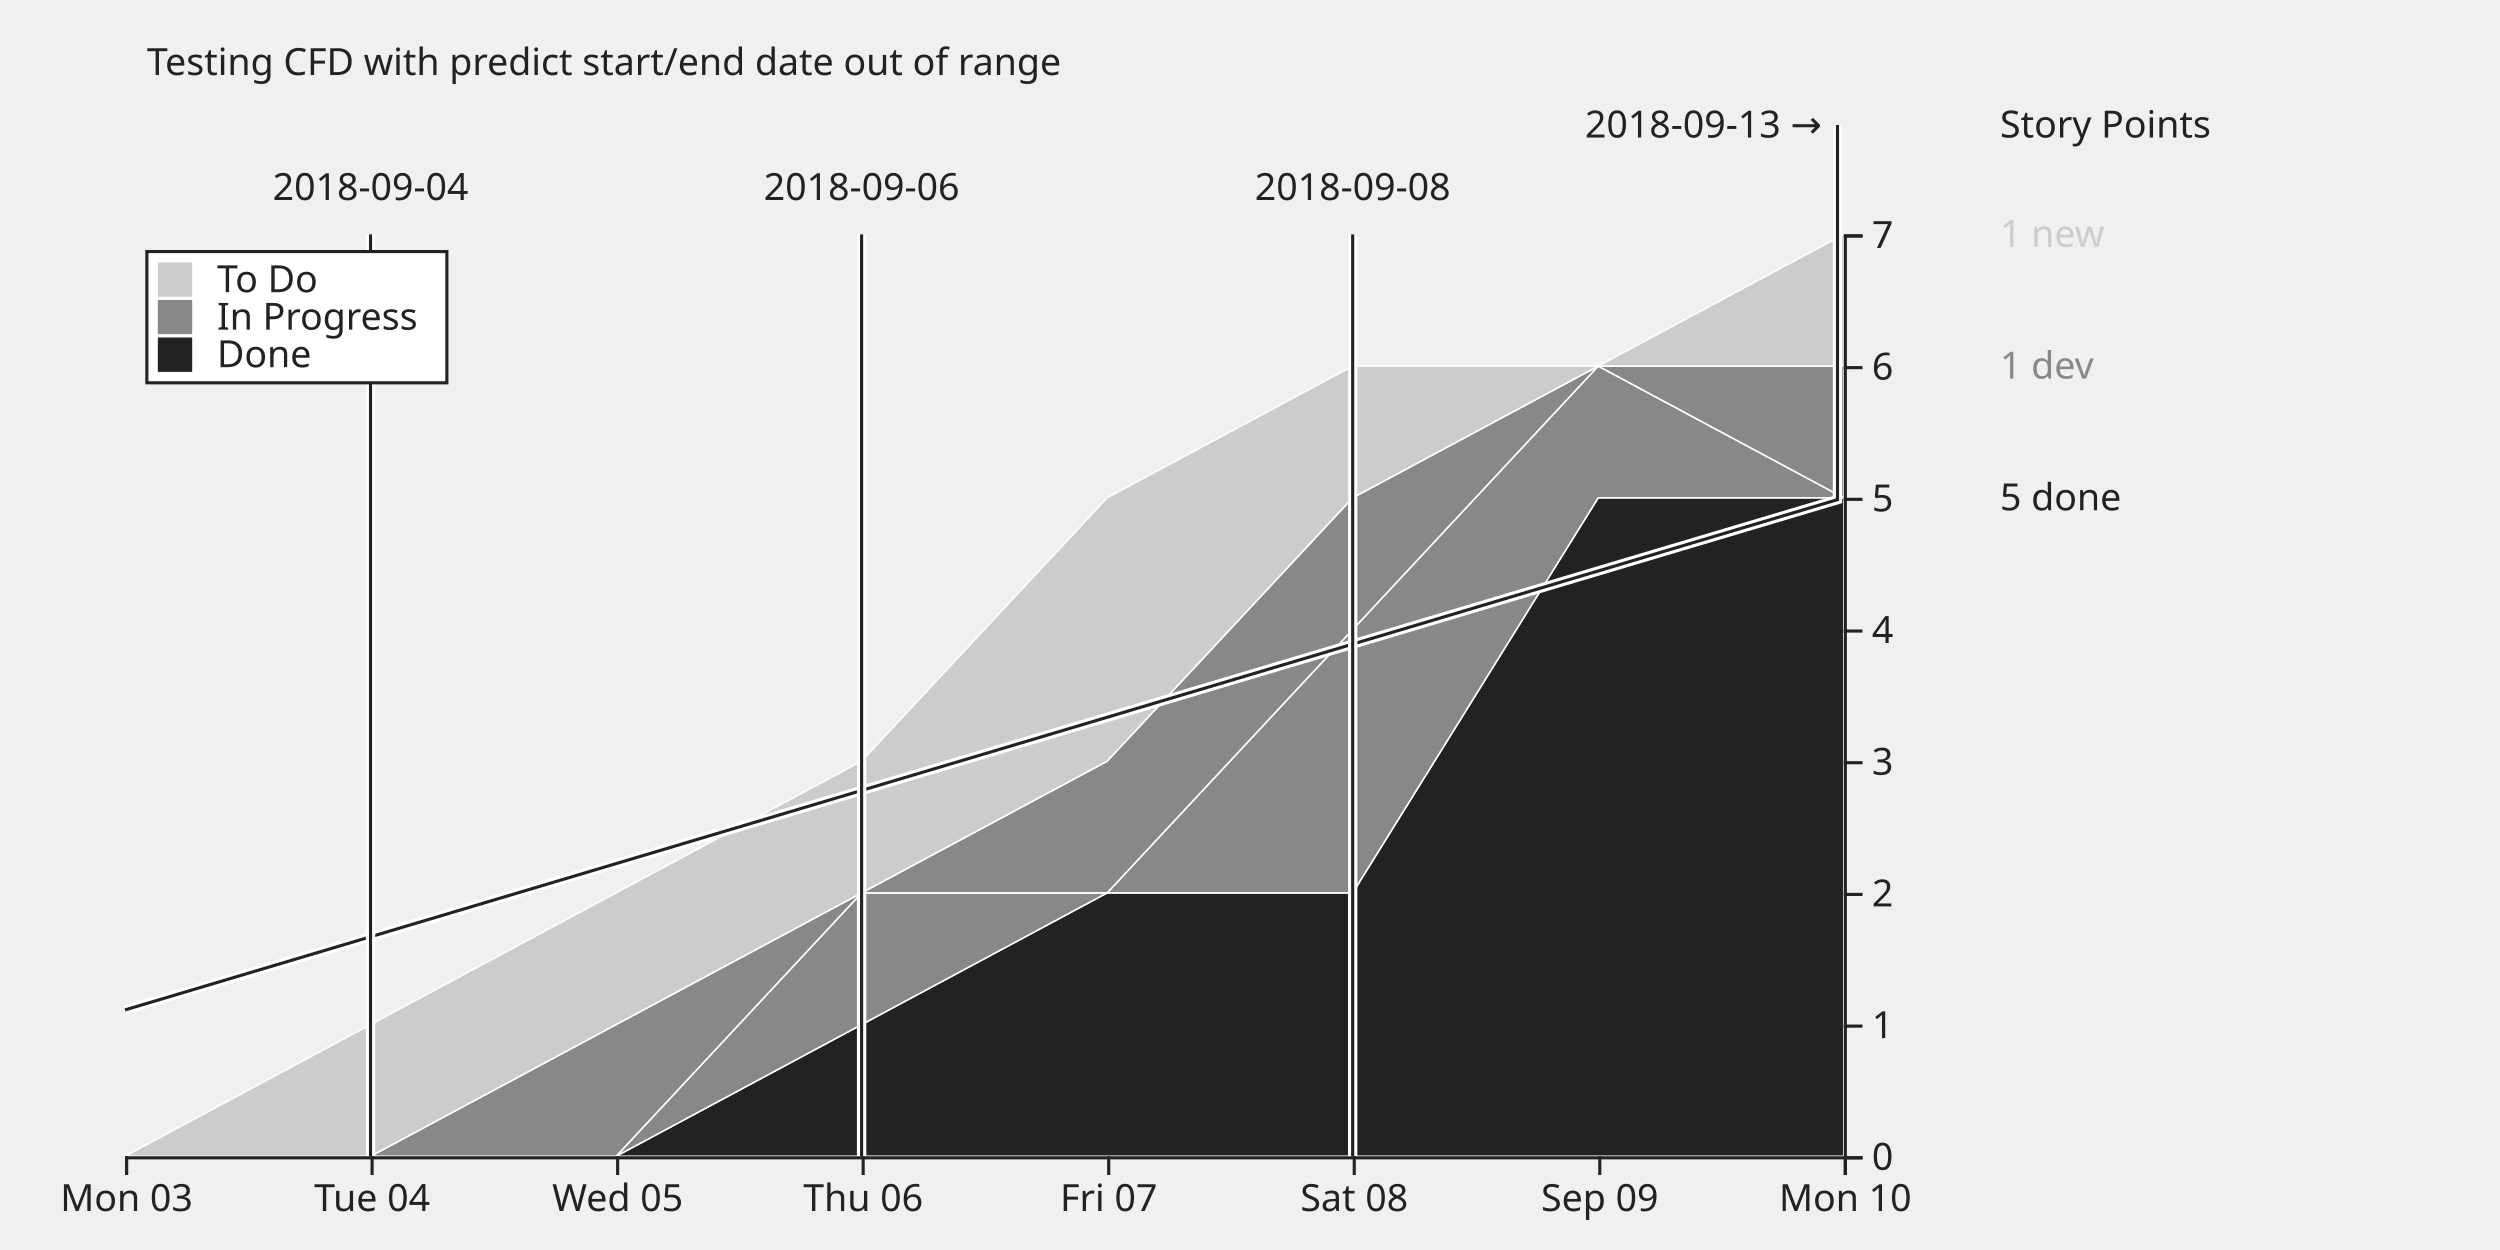
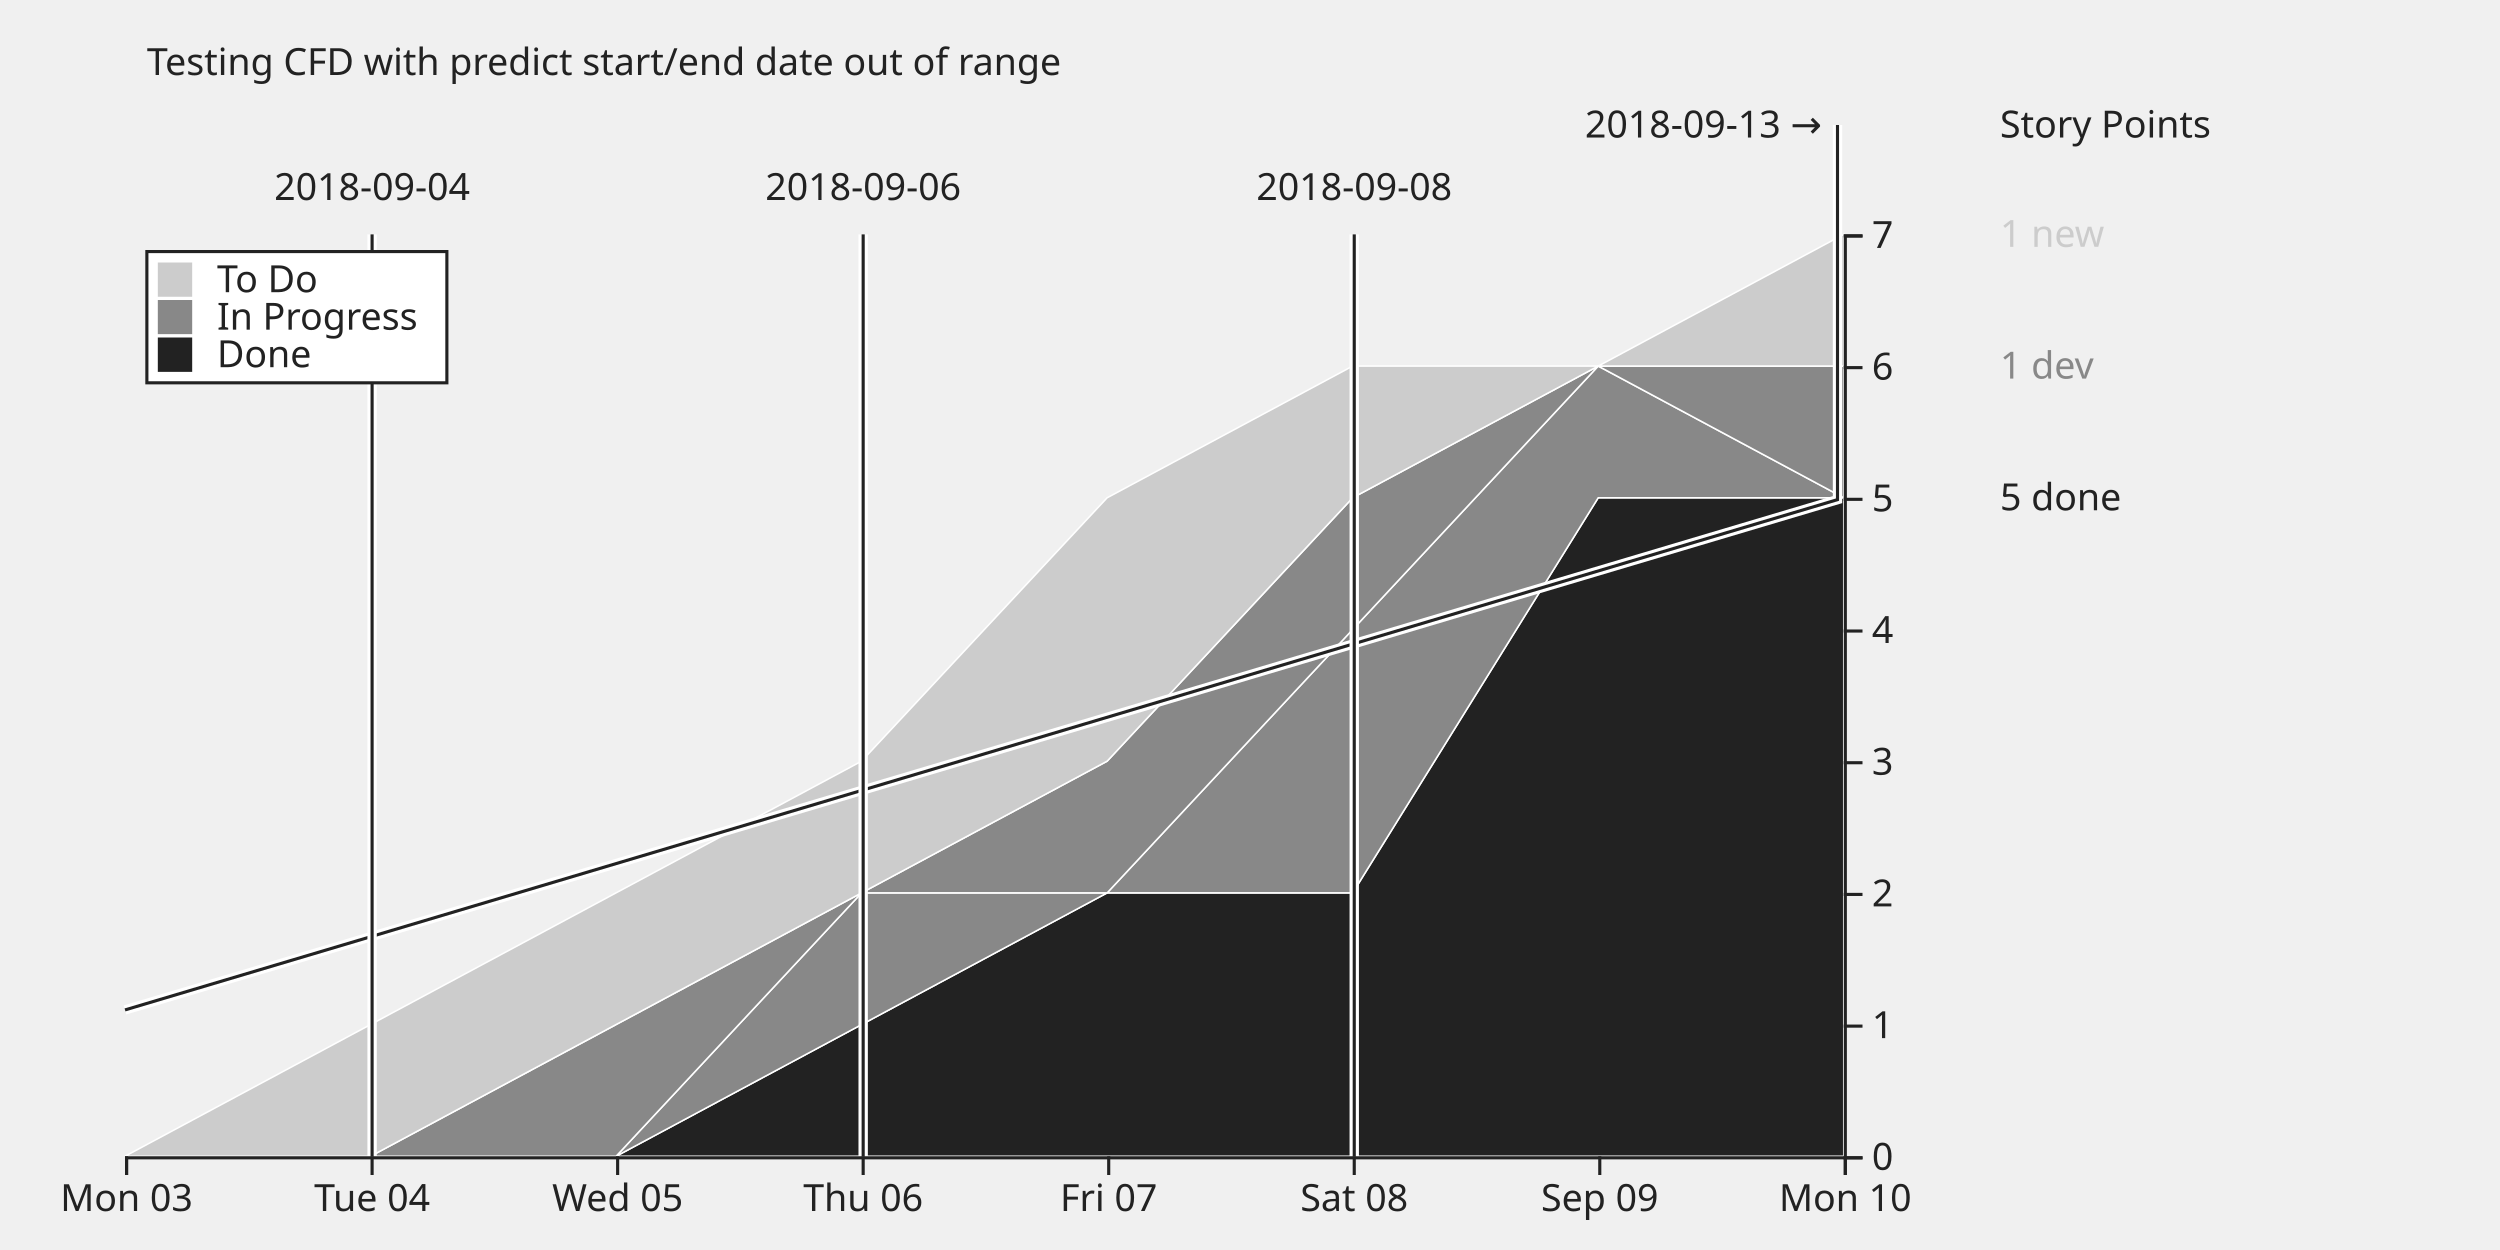
<svg xmlns="http://www.w3.org/2000/svg" width="800" height="400">
  <g transform="translate(40,75)">
    <g class="layer">
      <path class="area" style="fill: #222; stroke: #fff; stroke-width: .5;" d="M0,295L78.571,295L157.143,295L235.714,252.857L314.286,210.714L392.857,210.714L471.429,84.286L550,84.286L550,295L471.429,295L392.857,295L314.286,295L235.714,295L157.143,295L78.571,295L0,295Z" />
      <text x="600" y="84.286" dy="4px" font-size="12px" font-family="sans-serif" style="text-anchor: start; fill: #222;">5 done</text>
    </g>
    <g class="layer">
      <path class="area" style="fill: #888; stroke: #fff; stroke-width: .5;" d="M0,295L78.571,295L157.143,295L235.714,210.714L314.286,210.714L392.857,126.429L471.429,42.143L550,84.286L550,84.286L471.429,84.286L392.857,210.714L314.286,210.714L235.714,252.857L157.143,295L78.571,295L0,295Z" />
    </g>
    <g class="layer">
      <path class="area" style="fill: #888; stroke: #fff; stroke-width: .5;" d="M0,295L78.571,295L157.143,252.857L235.714,210.714L314.286,168.571L392.857,84.286L471.429,42.143L550,42.143L550,84.286L471.429,42.143L392.857,126.429L314.286,210.714L235.714,210.714L157.143,295L78.571,295L0,295Z" />
      <text x="600" y="42.143" dy="4px" font-size="12px" font-family="sans-serif" style="text-anchor: start; fill: #888;">1 dev</text>
    </g>
    <g class="layer">
      <path class="area" style="fill: #ccc; stroke: #fff; stroke-width: .5;" d="M0,295L78.571,252.857L157.143,210.714L235.714,168.571L314.286,84.286L392.857,42.143L471.429,42.143L550,0L550,42.143L471.429,42.143L392.857,84.286L314.286,168.571L235.714,210.714L157.143,252.857L78.571,295L0,295Z" />
      <text x="600" y="0" dy="4px" font-size="12px" font-family="sans-serif" style="text-anchor: start; fill: #ccc;">1 new</text>
    </g>
    <path d="M0,248.175L548,84.882L548,-35" fill="none" style="stroke-width: 3; stroke: #fff;" />
    <path d="M0,248.175L548,84.882L548,-35" fill="none" style="stroke-width: 1; stroke: #222;" />
    <text x="543" y="-35" dy="4px" font-size="12" font-family="sans-serif" style="text-anchor: end; fill: #222;">2018-09-13 →</text>
-     <line x1="78.571" y1="295" x2="78.571" y2="0" style="stroke-width: 3; stroke: #fff;" />
-     <line x1="78.571" y1="295" x2="78.571" y2="0" style="stroke-width: 1; stroke: #222;" />
+     <line x1="79.071" y1="295" x2="79.071" y2="0" style="stroke-width: 3; stroke: #fff;" />
+     <line x1="79.071" y1="295" x2="79.071" y2="0" style="stroke-width: 1; stroke: #222;" />
    <rect style="fill: #fff;" />
-     <text x="78.571" y="-15" dy="4px" font-size="12px" font-family="sans-serif" style="fill: #222; text-anchor: middle;">2018-09-04</text>
-     <line x1="235.714" y1="295" x2="235.714" y2="0" style="stroke-width: 3; stroke: #fff;" />
-     <line x1="235.714" y1="295" x2="235.714" y2="0" style="stroke-width: 1; stroke: #222;" />
+     <text x="79.071" y="-15" dy="4px" font-size="12px" font-family="sans-serif" style="fill: #222; text-anchor: middle;">2018-09-04</text>
+     <line x1="236.214" y1="295" x2="236.214" y2="0" style="stroke-width: 3; stroke: #fff;" />
+     <line x1="236.214" y1="295" x2="236.214" y2="0" style="stroke-width: 1; stroke: #222;" />
    <rect style="fill: #fff;" />
-     <text x="235.714" y="-15" dy="4px" font-size="12px" font-family="sans-serif" style="fill: #222; text-anchor: middle;">2018-09-06</text>
-     <line x1="392.857" y1="295" x2="392.857" y2="0" style="stroke-width: 3; stroke: #fff;" />
-     <line x1="392.857" y1="295" x2="392.857" y2="0" style="stroke-width: 1; stroke: #222;" />
+     <text x="236.214" y="-15" dy="4px" font-size="12px" font-family="sans-serif" style="fill: #222; text-anchor: middle;">2018-09-06</text>
+     <line x1="393.357" y1="295" x2="393.357" y2="0" style="stroke-width: 3; stroke: #fff;" />
+     <line x1="393.357" y1="295" x2="393.357" y2="0" style="stroke-width: 1; stroke: #222;" />
    <rect style="fill: #fff;" />
-     <text x="392.857" y="-15" dy="4px" font-size="12px" font-family="sans-serif" style="fill: #222; text-anchor: middle;">2018-09-08</text>
+     <text x="393.357" y="-15" dy="4px" font-size="12px" font-family="sans-serif" style="fill: #222; text-anchor: middle;">2018-09-08</text>
    <g transform="translate(0,295)" fill="none" font-size="10" font-family="sans-serif" text-anchor="middle">
      <path class="domain" stroke="currentColor" d="M0.5,6V0.5H550.5V6" style="stroke: #222;" />
      <g class="tick" opacity="1" transform="translate(0.5,0)">
        <line stroke="currentColor" y2="6" style="stroke: #222;" />
        <text fill="currentColor" y="9" dy="0.71em" style="fill: #222;" font-size="12px" font-family="sans-serif">Mon 03</text>
      </g>
      <g class="tick" opacity="1" transform="translate(79.07143,0)">
        <line stroke="currentColor" y2="6" style="stroke: #222;" />
        <text fill="currentColor" y="9" dy="0.71em" style="fill: #222;" font-size="12px" font-family="sans-serif">Tue 04</text>
      </g>
      <g class="tick" opacity="1" transform="translate(157.6429,0)">
        <line stroke="currentColor" y2="6" style="stroke: #222;" />
        <text fill="currentColor" y="9" dy="0.71em" style="fill: #222;" font-size="12px" font-family="sans-serif">Wed 05</text>
      </g>
      <g class="tick" opacity="1" transform="translate(236.2143,0)">
        <line stroke="currentColor" y2="6" style="stroke: #222;" />
        <text fill="currentColor" y="9" dy="0.71em" style="fill: #222;" font-size="12px" font-family="sans-serif">Thu 06</text>
      </g>
      <g class="tick" opacity="1" transform="translate(314.7857,0)">
        <line stroke="currentColor" y2="6" style="stroke: #222;" />
        <text fill="currentColor" y="9" dy="0.71em" style="fill: #222;" font-size="12px" font-family="sans-serif">Fri 07</text>
      </g>
      <g class="tick" opacity="1" transform="translate(393.3571,0)">
        <line stroke="currentColor" y2="6" style="stroke: #222;" />
        <text fill="currentColor" y="9" dy="0.71em" style="fill: #222;" font-size="12px" font-family="sans-serif">Sat 08</text>
      </g>
      <g class="tick" opacity="1" transform="translate(471.9286,0)">
        <line stroke="currentColor" y2="6" style="stroke: #222;" />
        <text fill="currentColor" y="9" dy="0.71em" style="fill: #222;" font-size="12px" font-family="sans-serif">Sep 09</text>
      </g>
      <g class="tick" opacity="1" transform="translate(550.5,0)">
        <line stroke="currentColor" y2="6" style="stroke: #222;" />
        <text fill="currentColor" y="9" dy="0.71em" style="fill: #222;" font-size="12px" font-family="sans-serif">Mon 10</text>
      </g>
    </g>
    <g transform="translate(550 ,0)" fill="none" font-size="10" font-family="sans-serif" text-anchor="start">
      <path class="domain" stroke="currentColor" d="M6,295.5H0.5V0.5H6" style="stroke: #222;" />
      <g class="tick" opacity="1" transform="translate(0,295.5)">
        <line stroke="currentColor" x2="6" style="stroke: #222;" />
        <text fill="currentColor" x="9" dy="0.32em" style="fill: #222;" font-size="12px" font-family="sans-serif">0</text>
      </g>
      <g class="tick" opacity="1" transform="translate(0,253.3571)">
        <line stroke="currentColor" x2="6" style="stroke: #222;" />
        <text fill="currentColor" x="9" dy="0.32em" style="fill: #222;" font-size="12px" font-family="sans-serif">1</text>
      </g>
      <g class="tick" opacity="1" transform="translate(0,211.2143)">
        <line stroke="currentColor" x2="6" style="stroke: #222;" />
        <text fill="currentColor" x="9" dy="0.32em" style="fill: #222;" font-size="12px" font-family="sans-serif">2</text>
      </g>
      <g class="tick" opacity="1" transform="translate(0,169.0714)">
        <line stroke="currentColor" x2="6" style="stroke: #222;" />
        <text fill="currentColor" x="9" dy="0.32em" style="fill: #222;" font-size="12px" font-family="sans-serif">3</text>
      </g>
      <g class="tick" opacity="1" transform="translate(0,126.9286)">
        <line stroke="currentColor" x2="6" style="stroke: #222;" />
        <text fill="currentColor" x="9" dy="0.32em" style="fill: #222;" font-size="12px" font-family="sans-serif">4</text>
      </g>
      <g class="tick" opacity="1" transform="translate(0,84.78571)">
        <line stroke="currentColor" x2="6" style="stroke: #222;" />
        <text fill="currentColor" x="9" dy="0.32em" style="fill: #222;" font-size="12px" font-family="sans-serif">5</text>
      </g>
      <g class="tick" opacity="1" transform="translate(0,42.64286)">
        <line stroke="currentColor" x2="6" style="stroke: #222;" />
        <text fill="currentColor" x="9" dy="0.32em" style="fill: #222;" font-size="12px" font-family="sans-serif">6</text>
      </g>
      <g class="tick" opacity="1" transform="translate(0,0.5)">
        <line stroke="currentColor" x2="6" style="stroke: #222;" />
        <text fill="currentColor" x="9" dy="0.32em" style="fill: #222;" font-size="12px" font-family="sans-serif">7</text>
      </g>
    </g>
    <text x="7" y="-55" dy="4px" font-size="12px" font-family="sans-serif" style="text-anchor: start; fill: #222;">Testing CFD with predict start/end date out of range</text>
    <rect x="7" y="5.5" width="96" height="42" style="fill: #fff; stroke: #222;" />
    <rect x="10" y="8.5" width="12" height="12" style="fill: #ccc; stroke: #fff;" />
    <text x="29.44" y="14.5" dy="4px" font-size="12px" font-family="sans-serif" style="text-anchor: start; fill: #222;">To Do</text>
    <rect x="10" y="20.5" width="12" height="12" style="fill: #888; stroke: #fff;" />
    <text x="29.44" y="26.5" dy="4px" font-size="12px" font-family="sans-serif" style="text-anchor: start; fill: #222;">In Progress</text>
    <rect x="10" y="32.5" width="12" height="12" style="fill: #222; stroke: #fff;" />
    <text x="29.44" y="38.5" dy="4px" font-size="12px" font-family="sans-serif" style="text-anchor: start; fill: #222;">Done</text>
    <text x="600" y="-35" dy="4px" font-size="12px" font-family="sans-serif" style="text-anchor: start; fill: #222;">Story Points</text>
    <rect fill="#fff" stroke="#222" class="focus-item" width="12" height="12" style="display: none;" />
    <text dy="4px" font-size="12px" font-family="sans-serif" style="text-anchor: start; fill: #222; display: none;" />
    <text dy="4px" font-size="12px" font-family="sans-serif" style="text-anchor: start; fill: #222; display: none;" />
    <text dy="4px" font-size="12px" font-family="sans-serif" style="text-anchor: start; fill: #222; display: none;" />
    <text dy="4px" font-size="12px" font-family="sans-serif" style="text-anchor: start; fill: #222; display: none;" />
    <text dy="4px" font-size="12px" font-family="sans-serif" style="text-anchor: start; fill: #222; display: none;" />
    <text dy="4px" font-size="12px" font-family="sans-serif" style="text-anchor: start; fill: #222; display: none;" />
    <text dy="4px" font-size="12px" font-family="sans-serif" style="text-anchor: start; fill: #222; display: none;" />
    <text dy="4px" font-size="12px" font-family="sans-serif" style="text-anchor: start; fill: #222; display: none;" />
    <text dy="4px" font-size="12px" font-family="sans-serif" style="text-anchor: start; fill: #222; display: none;" />
    <text dy="4px" font-size="12px" font-family="sans-serif" style="text-anchor: start; fill: #222; display: none;" />
    <text dy="4px" font-size="12px" font-family="sans-serif" style="text-anchor: start; fill: #222; display: none;" />
    <text dy="4px" font-size="12px" font-family="sans-serif" style="text-anchor: start; fill: #222; display: none;" />
    <text dy="4px" font-size="12px" font-family="sans-serif" style="text-anchor: start; fill: #222; display: none;" />
    <text dy="4px" font-size="12px" font-family="sans-serif" style="text-anchor: start; fill: #222; display: none;" />
    <text dy="4px" font-size="12px" font-family="sans-serif" style="text-anchor: start; fill: #222; display: none;" />
    <text dy="4px" font-size="12px" font-family="sans-serif" style="text-anchor: start; fill: #222; display: none;" />
    <text dy="4px" font-size="12px" font-family="sans-serif" style="text-anchor: start; fill: #222; display: none;" />
    <text dy="4px" font-size="12px" font-family="sans-serif" style="text-anchor: start; fill: #222; display: none;" />
    <text dy="4px" font-size="12px" font-family="sans-serif" style="text-anchor: start; fill: #222; display: none;" />
    <text dy="4px" font-size="12px" font-family="sans-serif" style="text-anchor: start; fill: #222; display: none;" />
    <text dy="4px" font-size="12px" font-family="sans-serif" style="text-anchor: start; fill: #222; display: none;" />
    <text dy="4px" font-size="12px" font-family="sans-serif" style="text-anchor: start; fill: #222; display: none;" />
    <text dy="4px" font-size="12px" font-family="sans-serif" style="text-anchor: start; fill: #222; display: none;" />
    <text dy="4px" font-size="12px" font-family="sans-serif" style="text-anchor: start; fill: #222; display: none;" />
    <text dy="4px" font-size="12px" font-family="sans-serif" style="text-anchor: start; fill: #222; display: none;" />
    <text dy="4px" font-size="12px" font-family="sans-serif" style="text-anchor: start; fill: #222; display: none;" />
    <text dy="4px" font-size="12px" font-family="sans-serif" style="text-anchor: start; fill: #222; display: none;" />
    <text dy="4px" font-size="12px" font-family="sans-serif" style="text-anchor: start; fill: #222; display: none;" />
    <text dy="4px" font-size="12px" font-family="sans-serif" style="text-anchor: start; fill: #222; display: none;" />
    <text dy="4px" font-size="12px" font-family="sans-serif" style="text-anchor: start; fill: #222; display: none;" />
    <text dy="4px" font-size="12px" font-family="sans-serif" style="text-anchor: start; fill: #222; display: none;" />
    <text dy="4px" font-size="12px" font-family="sans-serif" style="text-anchor: start; fill: #222; display: none;" />
    <text dy="4px" font-size="12px" font-family="sans-serif" style="text-anchor: start; fill: #222; display: none;" />
    <text dy="4px" font-size="12px" font-family="sans-serif" style="text-anchor: start; fill: #222; display: none;" />
    <text dy="4px" font-size="12px" font-family="sans-serif" style="text-anchor: start; fill: #222; display: none;" />
    <text dy="4px" font-size="12px" font-family="sans-serif" style="text-anchor: start; fill: #222; display: none;" />
    <text dy="4px" font-size="12px" font-family="sans-serif" style="text-anchor: start; fill: #222; display: none;" />
    <text dy="4px" font-size="12px" font-family="sans-serif" style="text-anchor: start; fill: #222; display: none;" />
    <text dy="4px" font-size="12px" font-family="sans-serif" style="text-anchor: start; fill: #222; display: none;" />
    <text dy="4px" font-size="12px" font-family="sans-serif" style="text-anchor: start; fill: #222; display: none;" />
    <line style="display: none; stroke-width: 3; stroke: #fff;" />
    <line style="display: none; stroke-width: 1; stroke: #222;" />
    <rect width="550" height="295" fill="transparent" />
  </g>
</svg>
